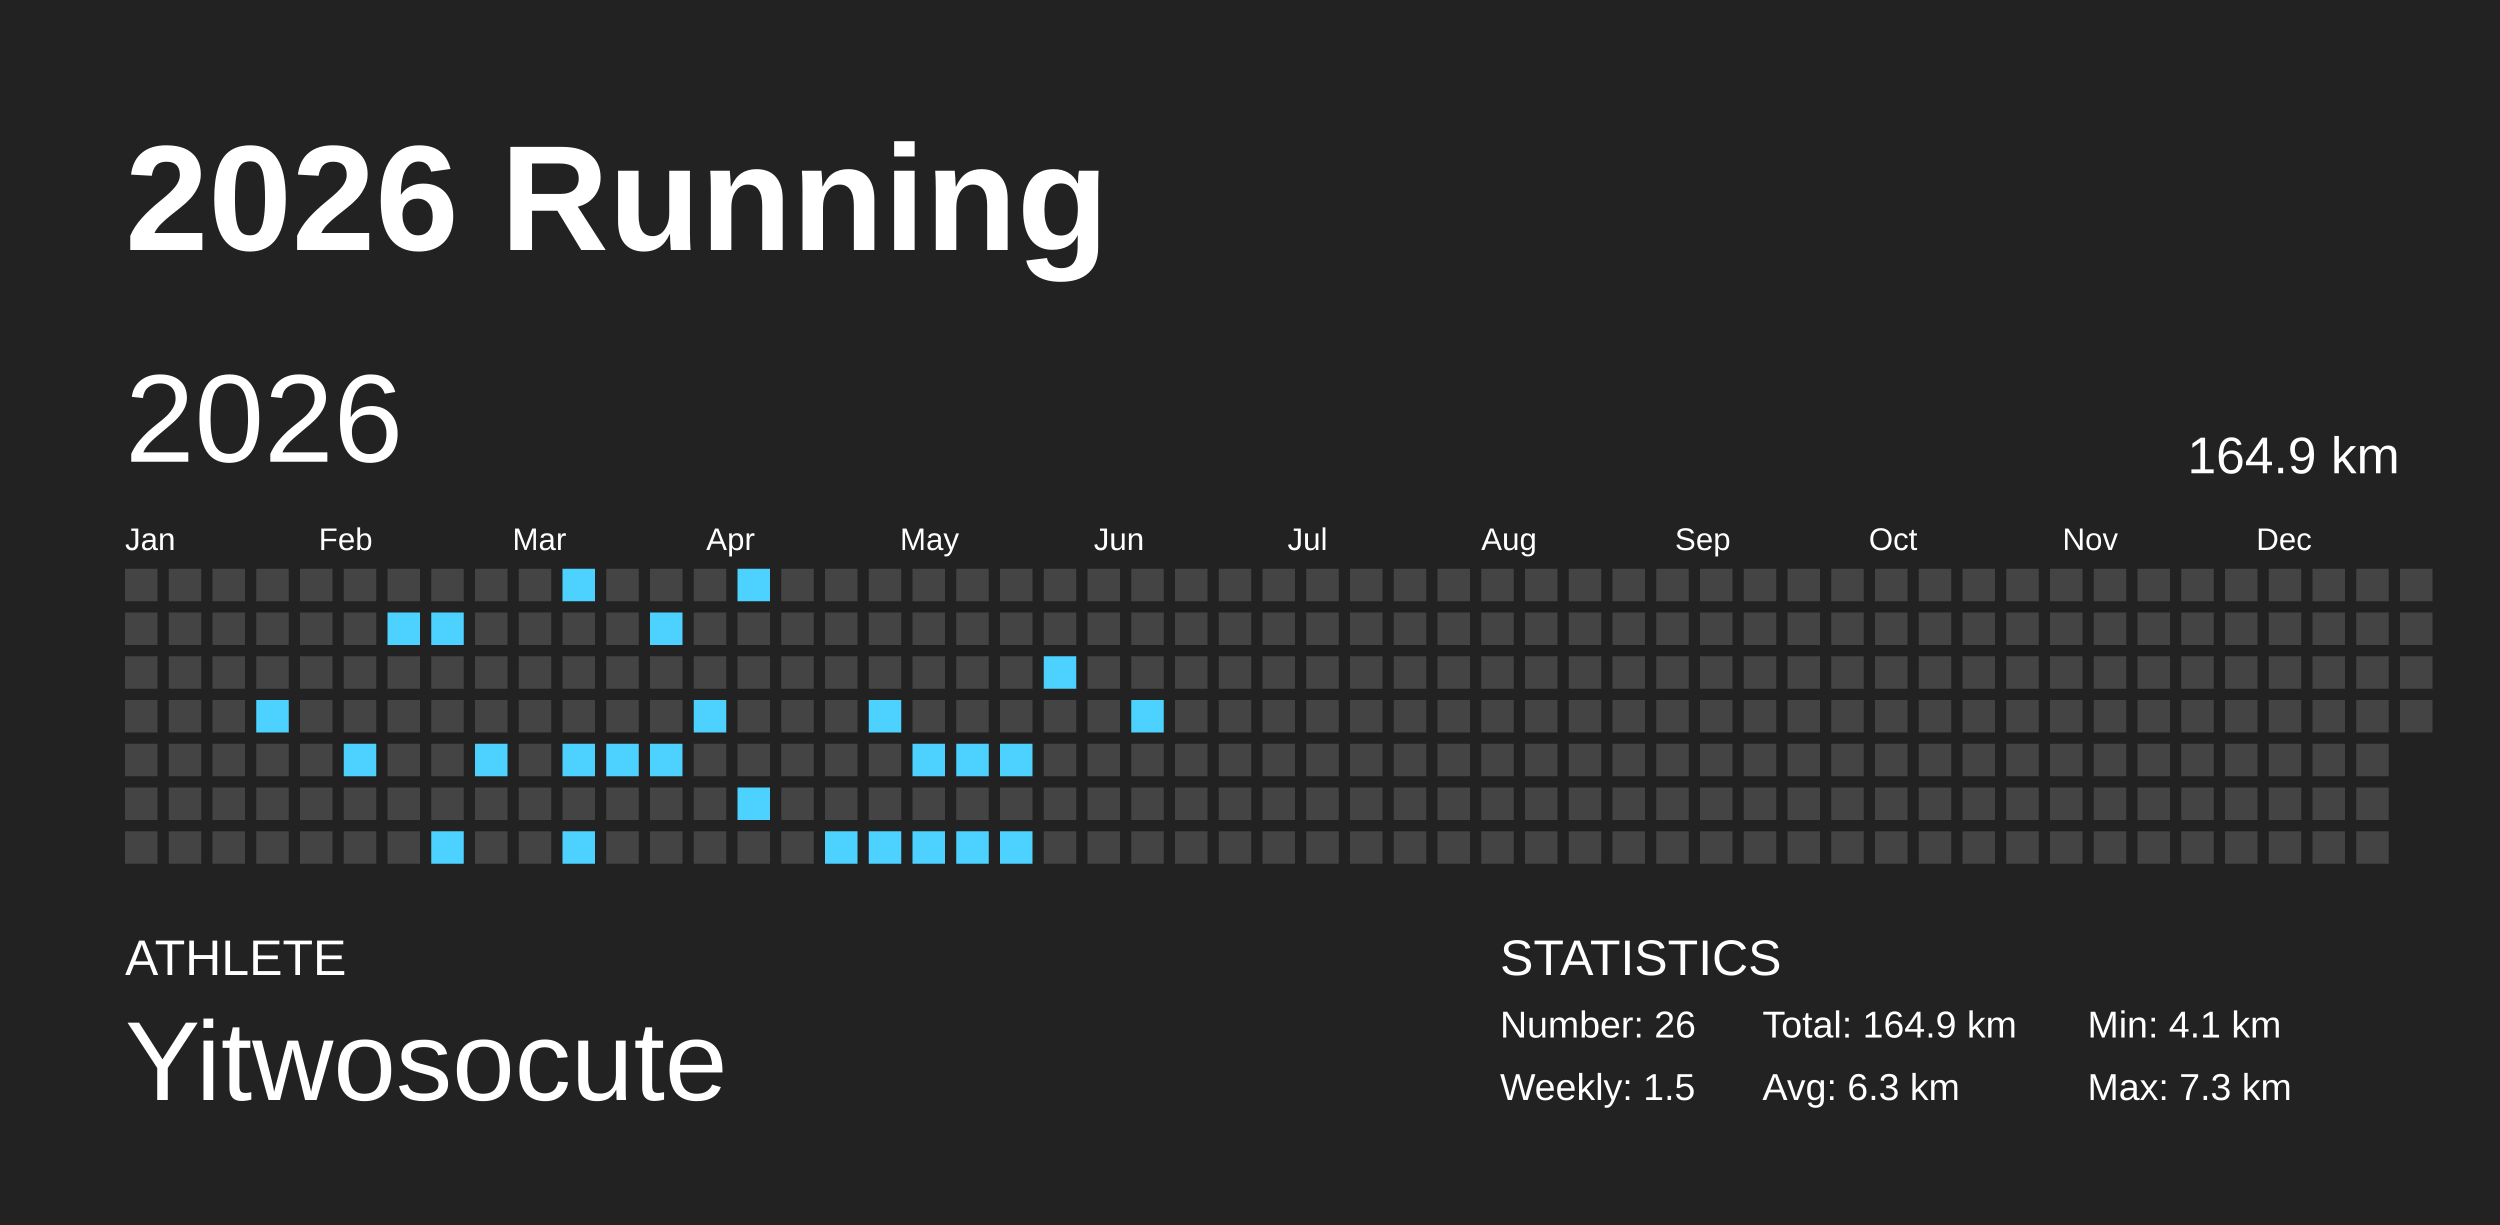
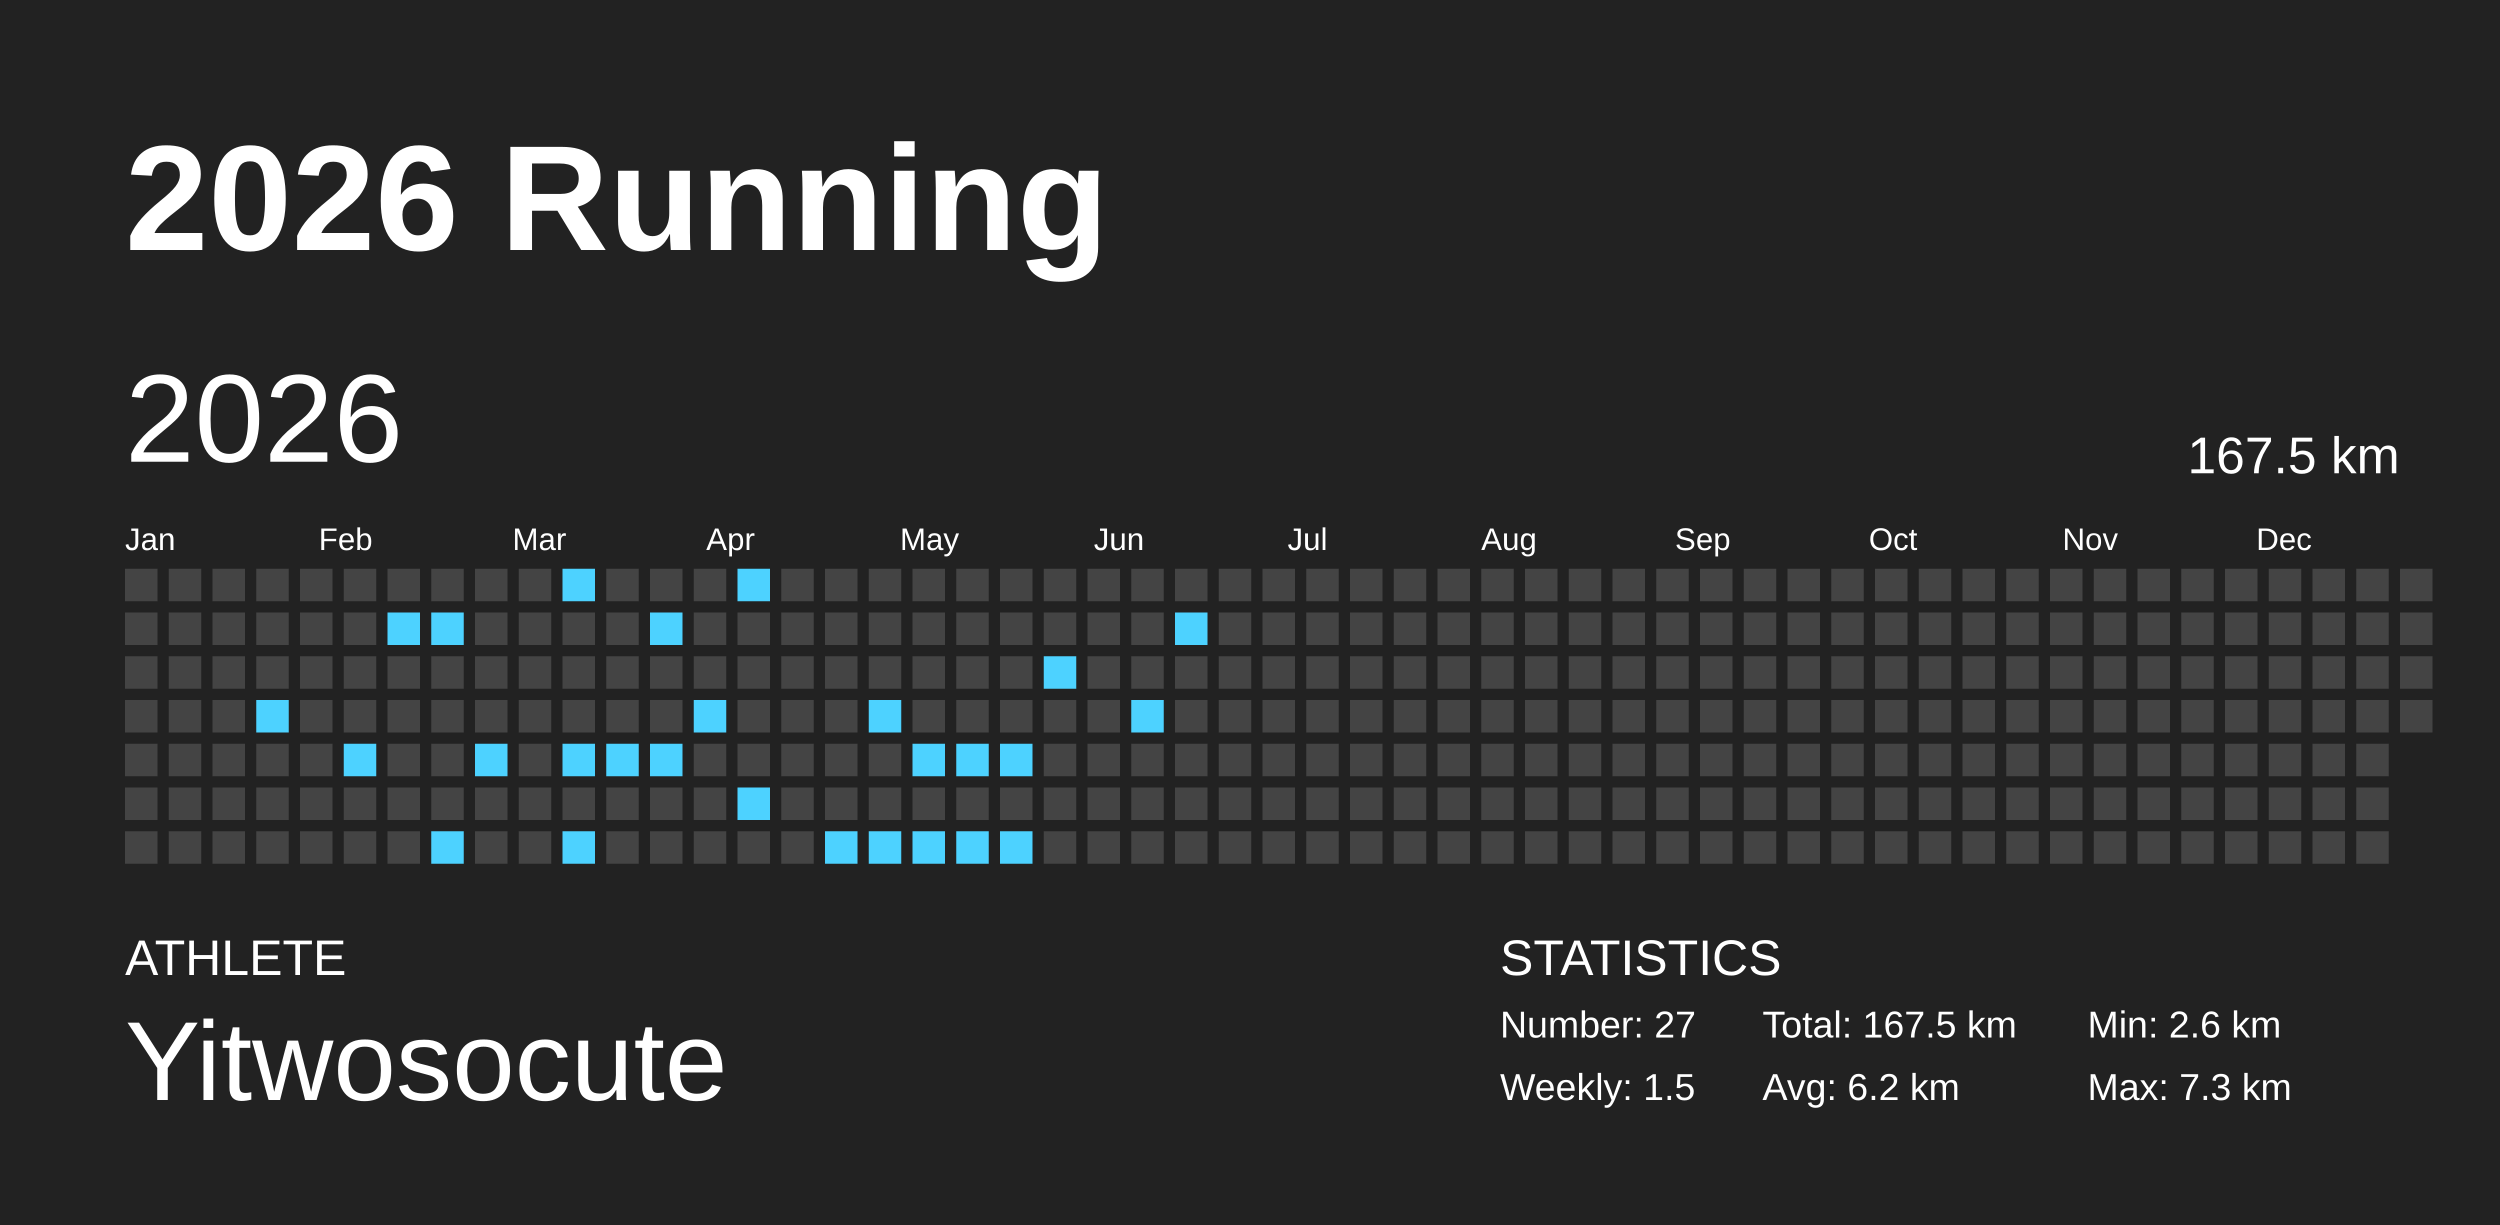
<svg xmlns="http://www.w3.org/2000/svg" baseProfile="full" height="98mm" version="1.1" viewBox="0,0,200,98" width="200mm">
  <defs />
  <rect fill="#222222" height="98" width="200" x="0" y="0" />
  <text fill="#FFFFFF" style="font-size:12px; font-family:Arial; font-weight:bold;" x="10" y="20">2026 Running</text>
  <text fill="#FFFFFF" style="font-size:4px; font-family:Arial" x="10" y="78">ATHLETE</text>
  <text fill="#FFFFFF" style="font-size:9px; font-family:Arial" x="10" y="88">Yitwosocute</text>
  <text fill="#FFFFFF" style="font-size:4px; font-family:Arial" x="120" y="78">STATISTICS</text>
-   <text fill="#FFFFFF" style="font-size:3px; font-family:Arial" x="120" y="83">Number: 26</text>
+   <text fill="#FFFFFF" style="font-size:3px; font-family:Arial" x="120" y="83">Number: 27</text>
  <text fill="#FFFFFF" style="font-size:3px; font-family:Arial" x="120" y="88">Weekly: 1.5</text>
-   <text fill="#FFFFFF" style="font-size:3px; font-family:Arial" x="141" y="83">Total: 164.9 km</text>
-   <text fill="#FFFFFF" style="font-size:3px; font-family:Arial" x="141" y="88">Avg: 6.3 km</text>
-   <text fill="#FFFFFF" style="font-size:3px; font-family:Arial" x="167" y="83">Min: 4.1 km</text>
+   <text fill="#FFFFFF" style="font-size:3px; font-family:Arial" x="141" y="83">Total: 167.5 km</text>
+   <text fill="#FFFFFF" style="font-size:3px; font-family:Arial" x="141" y="88">Avg: 6.2 km</text>
+   <text fill="#FFFFFF" style="font-size:3px; font-family:Arial" x="167" y="83">Min: 2.6 km</text>
  <text fill="#FFFFFF" style="font-size:3px; font-family:Arial" x="167" y="88">Max: 7.3 km</text>
  <text dominant-baseline="hanging" fill="#FFFFFF" style="font-size:10.0px; font-family:Arial;" x="10" y="30">2026</text>
-   <text dominant-baseline="hanging" fill="#FFFFFF" style="font-size:4.125px; font-family:Arial;" x="175" y="35">164.9 km</text>
+   <text dominant-baseline="hanging" fill="#FFFFFF" style="font-size:4.125px; font-family:Arial;" x="175" y="35">167.5 km</text>
  <text fill="#FFFFFF" style="font-size:2.5px; font-family:Arial" x="10.0" y="44">Jan</text>
  <text fill="#FFFFFF" style="font-size:2.5px; font-family:Arial" x="25.5" y="44">Feb</text>
  <text fill="#FFFFFF" style="font-size:2.5px; font-family:Arial" x="41.0" y="44">Mar</text>
  <text fill="#FFFFFF" style="font-size:2.5px; font-family:Arial" x="56.5" y="44">Apr</text>
  <text fill="#FFFFFF" style="font-size:2.5px; font-family:Arial" x="72.0" y="44">May</text>
  <text fill="#FFFFFF" style="font-size:2.5px; font-family:Arial" x="87.5" y="44">Jun</text>
  <text fill="#FFFFFF" style="font-size:2.5px; font-family:Arial" x="103.0" y="44">Jul</text>
  <text fill="#FFFFFF" style="font-size:2.5px; font-family:Arial" x="118.5" y="44">Aug</text>
  <text fill="#FFFFFF" style="font-size:2.5px; font-family:Arial" x="134.0" y="44">Sep</text>
  <text fill="#FFFFFF" style="font-size:2.5px; font-family:Arial" x="149.5" y="44">Oct</text>
  <text fill="#FFFFFF" style="font-size:2.5px; font-family:Arial" x="165.0" y="44">Nov</text>
  <text fill="#FFFFFF" style="font-size:2.5px; font-family:Arial" x="180.5" y="44">Dec</text>
  <rect fill="#444444" height="2.6" width="2.6" x="10.0" y="45.5" />
  <rect fill="#444444" height="2.6" width="2.6" x="10.0" y="49.0" />
  <rect fill="#444444" height="2.6" width="2.6" x="10.0" y="52.5" />
  <rect fill="#444444" height="2.6" width="2.6" x="10.0" y="56.0" />
  <rect fill="#444444" height="2.6" width="2.6" x="10.0" y="59.5" />
  <rect fill="#444444" height="2.6" width="2.6" x="10.0" y="63.0" />
  <rect fill="#444444" height="2.6" width="2.6" x="10.0" y="66.5" />
  <rect fill="#444444" height="2.6" width="2.6" x="13.5" y="45.5" />
  <rect fill="#444444" height="2.6" width="2.6" x="13.5" y="49.0" />
  <rect fill="#444444" height="2.6" width="2.6" x="13.5" y="52.5" />
  <rect fill="#444444" height="2.6" width="2.6" x="13.5" y="56.0" />
  <rect fill="#444444" height="2.6" width="2.6" x="13.5" y="59.5" />
  <rect fill="#444444" height="2.6" width="2.6" x="13.5" y="63.0" />
  <rect fill="#444444" height="2.6" width="2.6" x="13.5" y="66.5" />
  <rect fill="#444444" height="2.6" width="2.6" x="17.0" y="45.5" />
  <rect fill="#444444" height="2.6" width="2.6" x="17.0" y="49.0" />
  <rect fill="#444444" height="2.6" width="2.6" x="17.0" y="52.5" />
  <rect fill="#444444" height="2.6" width="2.6" x="17.0" y="56.0" />
  <rect fill="#444444" height="2.6" width="2.6" x="17.0" y="59.5" />
  <rect fill="#444444" height="2.6" width="2.6" x="17.0" y="63.0" />
  <rect fill="#444444" height="2.6" width="2.6" x="17.0" y="66.5" />
  <rect fill="#444444" height="2.6" width="2.6" x="20.5" y="45.5" />
  <rect fill="#444444" height="2.6" width="2.6" x="20.5" y="49.0" />
  <rect fill="#444444" height="2.6" width="2.6" x="20.5" y="52.5" />
  <rect fill="#4dd2ff" height="2.6" width="2.6" x="20.5" y="56.0" />
  <rect fill="#444444" height="2.6" width="2.6" x="20.5" y="59.5" />
  <rect fill="#444444" height="2.6" width="2.6" x="20.5" y="63.0" />
  <rect fill="#444444" height="2.6" width="2.6" x="20.5" y="66.5" />
  <rect fill="#444444" height="2.6" width="2.6" x="24.0" y="45.5" />
  <rect fill="#444444" height="2.6" width="2.6" x="24.0" y="49.0" />
  <rect fill="#444444" height="2.6" width="2.6" x="24.0" y="52.5" />
  <rect fill="#444444" height="2.6" width="2.6" x="24.0" y="56.0" />
  <rect fill="#444444" height="2.6" width="2.6" x="24.0" y="59.5" />
  <rect fill="#444444" height="2.6" width="2.6" x="24.0" y="63.0" />
  <rect fill="#444444" height="2.6" width="2.6" x="24.0" y="66.5" />
  <rect fill="#444444" height="2.6" width="2.6" x="27.5" y="45.5" />
  <rect fill="#444444" height="2.6" width="2.6" x="27.5" y="49.0" />
  <rect fill="#444444" height="2.6" width="2.6" x="27.5" y="52.5" />
  <rect fill="#444444" height="2.6" width="2.6" x="27.5" y="56.0" />
  <rect fill="#4dd2ff" height="2.6" width="2.6" x="27.5" y="59.5" />
  <rect fill="#444444" height="2.6" width="2.6" x="27.5" y="63.0" />
  <rect fill="#444444" height="2.6" width="2.6" x="27.5" y="66.5" />
  <rect fill="#444444" height="2.6" width="2.6" x="31.0" y="45.5" />
  <rect fill="#4dd2ff" height="2.6" width="2.6" x="31.0" y="49.0" />
  <rect fill="#444444" height="2.6" width="2.6" x="31.0" y="52.5" />
  <rect fill="#444444" height="2.6" width="2.6" x="31.0" y="56.0" />
  <rect fill="#444444" height="2.6" width="2.6" x="31.0" y="59.5" />
  <rect fill="#444444" height="2.6" width="2.6" x="31.0" y="63.0" />
  <rect fill="#444444" height="2.6" width="2.6" x="31.0" y="66.5" />
  <rect fill="#444444" height="2.6" width="2.6" x="34.5" y="45.5" />
  <rect fill="#4dd2ff" height="2.6" width="2.6" x="34.5" y="49.0" />
  <rect fill="#444444" height="2.6" width="2.6" x="34.5" y="52.5" />
  <rect fill="#444444" height="2.6" width="2.6" x="34.5" y="56.0" />
  <rect fill="#444444" height="2.6" width="2.6" x="34.5" y="59.5" />
  <rect fill="#444444" height="2.6" width="2.6" x="34.5" y="63.0" />
  <rect fill="#4dd2ff" height="2.6" width="2.6" x="34.5" y="66.5" />
  <rect fill="#444444" height="2.6" width="2.6" x="38.0" y="45.5" />
  <rect fill="#444444" height="2.6" width="2.6" x="38.0" y="49.0" />
  <rect fill="#444444" height="2.6" width="2.6" x="38.0" y="52.5" />
  <rect fill="#444444" height="2.6" width="2.6" x="38.0" y="56.0" />
  <rect fill="#4dd2ff" height="2.6" width="2.6" x="38.0" y="59.5" />
  <rect fill="#444444" height="2.6" width="2.6" x="38.0" y="63.0" />
  <rect fill="#444444" height="2.6" width="2.6" x="38.0" y="66.5" />
  <rect fill="#444444" height="2.6" width="2.6" x="41.5" y="45.5" />
  <rect fill="#444444" height="2.6" width="2.6" x="41.5" y="49.0" />
  <rect fill="#444444" height="2.6" width="2.6" x="41.5" y="52.5" />
  <rect fill="#444444" height="2.6" width="2.6" x="41.5" y="56.0" />
  <rect fill="#444444" height="2.6" width="2.6" x="41.5" y="59.5" />
  <rect fill="#444444" height="2.6" width="2.6" x="41.5" y="63.0" />
  <rect fill="#444444" height="2.6" width="2.6" x="41.5" y="66.5" />
  <rect fill="#4dd2ff" height="2.6" width="2.6" x="45.0" y="45.5" />
  <rect fill="#444444" height="2.6" width="2.6" x="45.0" y="49.0" />
  <rect fill="#444444" height="2.6" width="2.6" x="45.0" y="52.5" />
  <rect fill="#444444" height="2.6" width="2.6" x="45.0" y="56.0" />
  <rect fill="#4dd2ff" height="2.6" width="2.6" x="45.0" y="59.5" />
  <rect fill="#444444" height="2.6" width="2.6" x="45.0" y="63.0" />
  <rect fill="#4dd2ff" height="2.6" width="2.6" x="45.0" y="66.5" />
  <rect fill="#444444" height="2.6" width="2.6" x="48.5" y="45.5" />
  <rect fill="#444444" height="2.6" width="2.6" x="48.5" y="49.0" />
  <rect fill="#444444" height="2.6" width="2.6" x="48.5" y="52.5" />
  <rect fill="#444444" height="2.6" width="2.6" x="48.5" y="56.0" />
  <rect fill="#4dd2ff" height="2.6" width="2.6" x="48.5" y="59.5" />
  <rect fill="#444444" height="2.6" width="2.6" x="48.5" y="63.0" />
  <rect fill="#444444" height="2.6" width="2.6" x="48.5" y="66.5" />
  <rect fill="#444444" height="2.6" width="2.6" x="52.0" y="45.5" />
  <rect fill="#4dd2ff" height="2.6" width="2.6" x="52.0" y="49.0" />
  <rect fill="#444444" height="2.6" width="2.6" x="52.0" y="52.5" />
  <rect fill="#444444" height="2.6" width="2.6" x="52.0" y="56.0" />
  <rect fill="#4dd2ff" height="2.6" width="2.6" x="52.0" y="59.5" />
  <rect fill="#444444" height="2.6" width="2.6" x="52.0" y="63.0" />
  <rect fill="#444444" height="2.6" width="2.6" x="52.0" y="66.5" />
  <rect fill="#444444" height="2.6" width="2.6" x="55.5" y="45.5" />
  <rect fill="#444444" height="2.6" width="2.6" x="55.5" y="49.0" />
  <rect fill="#444444" height="2.6" width="2.6" x="55.5" y="52.5" />
  <rect fill="#4dd2ff" height="2.6" width="2.6" x="55.5" y="56.0" />
  <rect fill="#444444" height="2.6" width="2.6" x="55.5" y="59.5" />
  <rect fill="#444444" height="2.6" width="2.6" x="55.5" y="63.0" />
  <rect fill="#444444" height="2.6" width="2.6" x="55.5" y="66.5" />
  <rect fill="#4dd2ff" height="2.6" width="2.6" x="59.0" y="45.5" />
  <rect fill="#444444" height="2.6" width="2.6" x="59.0" y="49.0" />
  <rect fill="#444444" height="2.6" width="2.6" x="59.0" y="52.5" />
  <rect fill="#444444" height="2.6" width="2.6" x="59.0" y="56.0" />
  <rect fill="#444444" height="2.6" width="2.6" x="59.0" y="59.5" />
  <rect fill="#4dd2ff" height="2.6" width="2.6" x="59.0" y="63.0" />
  <rect fill="#444444" height="2.6" width="2.6" x="59.0" y="66.5" />
  <rect fill="#444444" height="2.6" width="2.6" x="62.5" y="45.5" />
  <rect fill="#444444" height="2.6" width="2.6" x="62.5" y="49.0" />
  <rect fill="#444444" height="2.6" width="2.6" x="62.5" y="52.5" />
  <rect fill="#444444" height="2.6" width="2.6" x="62.5" y="56.0" />
  <rect fill="#444444" height="2.6" width="2.6" x="62.5" y="59.5" />
  <rect fill="#444444" height="2.6" width="2.6" x="62.5" y="63.0" />
  <rect fill="#444444" height="2.6" width="2.6" x="62.5" y="66.5" />
  <rect fill="#444444" height="2.6" width="2.6" x="66.0" y="45.5" />
  <rect fill="#444444" height="2.6" width="2.6" x="66.0" y="49.0" />
  <rect fill="#444444" height="2.6" width="2.6" x="66.0" y="52.5" />
  <rect fill="#444444" height="2.6" width="2.6" x="66.0" y="56.0" />
  <rect fill="#444444" height="2.6" width="2.6" x="66.0" y="59.5" />
  <rect fill="#444444" height="2.6" width="2.6" x="66.0" y="63.0" />
  <rect fill="#4dd2ff" height="2.6" width="2.6" x="66.0" y="66.5" />
  <rect fill="#444444" height="2.6" width="2.6" x="69.5" y="45.5" />
  <rect fill="#444444" height="2.6" width="2.6" x="69.5" y="49.0" />
  <rect fill="#444444" height="2.6" width="2.6" x="69.5" y="52.5" />
  <rect fill="#4dd2ff" height="2.6" width="2.6" x="69.5" y="56.0" />
  <rect fill="#444444" height="2.6" width="2.6" x="69.5" y="59.5" />
  <rect fill="#444444" height="2.6" width="2.6" x="69.5" y="63.0" />
  <rect fill="#4dd2ff" height="2.6" width="2.6" x="69.5" y="66.5" />
  <rect fill="#444444" height="2.6" width="2.6" x="73.0" y="45.5" />
  <rect fill="#444444" height="2.6" width="2.6" x="73.0" y="49.0" />
  <rect fill="#444444" height="2.6" width="2.6" x="73.0" y="52.5" />
  <rect fill="#444444" height="2.6" width="2.6" x="73.0" y="56.0" />
  <rect fill="#4dd2ff" height="2.6" width="2.6" x="73.0" y="59.5" />
  <rect fill="#444444" height="2.6" width="2.6" x="73.0" y="63.0" />
  <rect fill="#4dd2ff" height="2.6" width="2.6" x="73.0" y="66.5" />
  <rect fill="#444444" height="2.6" width="2.6" x="76.5" y="45.5" />
  <rect fill="#444444" height="2.6" width="2.6" x="76.5" y="49.0" />
  <rect fill="#444444" height="2.6" width="2.6" x="76.5" y="52.5" />
  <rect fill="#444444" height="2.6" width="2.6" x="76.5" y="56.0" />
  <rect fill="#4dd2ff" height="2.6" width="2.6" x="76.5" y="59.5" />
  <rect fill="#444444" height="2.6" width="2.6" x="76.5" y="63.0" />
  <rect fill="#4dd2ff" height="2.6" width="2.6" x="76.5" y="66.5" />
  <rect fill="#444444" height="2.6" width="2.6" x="80.0" y="45.5" />
  <rect fill="#444444" height="2.6" width="2.6" x="80.0" y="49.0" />
  <rect fill="#444444" height="2.6" width="2.6" x="80.0" y="52.5" />
  <rect fill="#444444" height="2.6" width="2.6" x="80.0" y="56.0" />
  <rect fill="#4dd2ff" height="2.6" width="2.6" x="80.0" y="59.5" />
  <rect fill="#444444" height="2.6" width="2.6" x="80.0" y="63.0" />
  <rect fill="#4dd2ff" height="2.6" width="2.6" x="80.0" y="66.5" />
  <rect fill="#444444" height="2.6" width="2.6" x="83.5" y="45.5" />
  <rect fill="#444444" height="2.6" width="2.6" x="83.5" y="49.0" />
  <rect fill="#4dd2ff" height="2.6" width="2.6" x="83.5" y="52.5" />
  <rect fill="#444444" height="2.6" width="2.6" x="83.5" y="56.0" />
  <rect fill="#444444" height="2.6" width="2.6" x="83.5" y="59.5" />
  <rect fill="#444444" height="2.6" width="2.6" x="83.5" y="63.0" />
  <rect fill="#444444" height="2.6" width="2.6" x="83.5" y="66.5" />
  <rect fill="#444444" height="2.6" width="2.6" x="87.0" y="45.5" />
  <rect fill="#444444" height="2.6" width="2.6" x="87.0" y="49.0" />
  <rect fill="#444444" height="2.6" width="2.6" x="87.0" y="52.5" />
  <rect fill="#444444" height="2.6" width="2.6" x="87.0" y="56.0" />
  <rect fill="#444444" height="2.6" width="2.6" x="87.0" y="59.5" />
  <rect fill="#444444" height="2.6" width="2.6" x="87.0" y="63.0" />
  <rect fill="#444444" height="2.6" width="2.6" x="87.0" y="66.5" />
  <rect fill="#444444" height="2.6" width="2.6" x="90.5" y="45.5" />
  <rect fill="#444444" height="2.6" width="2.6" x="90.5" y="49.0" />
  <rect fill="#444444" height="2.6" width="2.6" x="90.5" y="52.5" />
  <rect fill="#4dd2ff" height="2.6" width="2.6" x="90.5" y="56.0" />
  <rect fill="#444444" height="2.6" width="2.6" x="90.5" y="59.5" />
  <rect fill="#444444" height="2.6" width="2.6" x="90.5" y="63.0" />
  <rect fill="#444444" height="2.6" width="2.6" x="90.5" y="66.5" />
  <rect fill="#444444" height="2.6" width="2.6" x="94.0" y="45.5" />
-   <rect fill="#444444" height="2.6" width="2.6" x="94.0" y="49.0" />
+   <rect fill="#4dd2ff" height="2.6" width="2.6" x="94.0" y="49.0" />
  <rect fill="#444444" height="2.6" width="2.6" x="94.0" y="52.5" />
  <rect fill="#444444" height="2.6" width="2.6" x="94.0" y="56.0" />
  <rect fill="#444444" height="2.6" width="2.6" x="94.0" y="59.5" />
  <rect fill="#444444" height="2.6" width="2.6" x="94.0" y="63.0" />
  <rect fill="#444444" height="2.6" width="2.6" x="94.0" y="66.5" />
  <rect fill="#444444" height="2.6" width="2.6" x="97.5" y="45.5" />
  <rect fill="#444444" height="2.6" width="2.6" x="97.5" y="49.0" />
  <rect fill="#444444" height="2.6" width="2.6" x="97.5" y="52.5" />
  <rect fill="#444444" height="2.6" width="2.6" x="97.5" y="56.0" />
  <rect fill="#444444" height="2.6" width="2.6" x="97.5" y="59.5" />
  <rect fill="#444444" height="2.6" width="2.6" x="97.5" y="63.0" />
  <rect fill="#444444" height="2.6" width="2.6" x="97.5" y="66.5" />
  <rect fill="#444444" height="2.6" width="2.6" x="101.0" y="45.5" />
  <rect fill="#444444" height="2.6" width="2.6" x="101.0" y="49.0" />
  <rect fill="#444444" height="2.6" width="2.6" x="101.0" y="52.5" />
  <rect fill="#444444" height="2.6" width="2.6" x="101.0" y="56.0" />
  <rect fill="#444444" height="2.6" width="2.6" x="101.0" y="59.5" />
  <rect fill="#444444" height="2.6" width="2.6" x="101.0" y="63.0" />
  <rect fill="#444444" height="2.6" width="2.6" x="101.0" y="66.5" />
  <rect fill="#444444" height="2.6" width="2.6" x="104.5" y="45.5" />
  <rect fill="#444444" height="2.6" width="2.6" x="104.5" y="49.0" />
  <rect fill="#444444" height="2.6" width="2.6" x="104.5" y="52.5" />
  <rect fill="#444444" height="2.6" width="2.6" x="104.5" y="56.0" />
  <rect fill="#444444" height="2.6" width="2.6" x="104.5" y="59.5" />
  <rect fill="#444444" height="2.6" width="2.6" x="104.5" y="63.0" />
  <rect fill="#444444" height="2.6" width="2.6" x="104.5" y="66.5" />
  <rect fill="#444444" height="2.6" width="2.6" x="108.0" y="45.5" />
  <rect fill="#444444" height="2.6" width="2.6" x="108.0" y="49.0" />
  <rect fill="#444444" height="2.6" width="2.6" x="108.0" y="52.5" />
  <rect fill="#444444" height="2.6" width="2.6" x="108.0" y="56.0" />
  <rect fill="#444444" height="2.6" width="2.6" x="108.0" y="59.5" />
  <rect fill="#444444" height="2.6" width="2.6" x="108.0" y="63.0" />
  <rect fill="#444444" height="2.6" width="2.6" x="108.0" y="66.5" />
  <rect fill="#444444" height="2.6" width="2.6" x="111.5" y="45.5" />
  <rect fill="#444444" height="2.6" width="2.6" x="111.5" y="49.0" />
  <rect fill="#444444" height="2.6" width="2.6" x="111.5" y="52.5" />
  <rect fill="#444444" height="2.6" width="2.6" x="111.5" y="56.0" />
  <rect fill="#444444" height="2.6" width="2.6" x="111.5" y="59.5" />
  <rect fill="#444444" height="2.6" width="2.6" x="111.5" y="63.0" />
  <rect fill="#444444" height="2.6" width="2.6" x="111.5" y="66.5" />
  <rect fill="#444444" height="2.6" width="2.6" x="115.0" y="45.5" />
  <rect fill="#444444" height="2.6" width="2.6" x="115.0" y="49.0" />
  <rect fill="#444444" height="2.6" width="2.6" x="115.0" y="52.5" />
  <rect fill="#444444" height="2.6" width="2.6" x="115.0" y="56.0" />
  <rect fill="#444444" height="2.6" width="2.6" x="115.0" y="59.5" />
  <rect fill="#444444" height="2.6" width="2.6" x="115.0" y="63.0" />
  <rect fill="#444444" height="2.6" width="2.6" x="115.0" y="66.5" />
  <rect fill="#444444" height="2.6" width="2.6" x="118.5" y="45.5" />
  <rect fill="#444444" height="2.6" width="2.6" x="118.5" y="49.0" />
  <rect fill="#444444" height="2.6" width="2.6" x="118.5" y="52.5" />
  <rect fill="#444444" height="2.6" width="2.6" x="118.5" y="56.0" />
  <rect fill="#444444" height="2.6" width="2.6" x="118.5" y="59.5" />
  <rect fill="#444444" height="2.6" width="2.6" x="118.5" y="63.0" />
  <rect fill="#444444" height="2.6" width="2.6" x="118.5" y="66.5" />
  <rect fill="#444444" height="2.6" width="2.6" x="122.0" y="45.5" />
  <rect fill="#444444" height="2.6" width="2.6" x="122.0" y="49.0" />
  <rect fill="#444444" height="2.6" width="2.6" x="122.0" y="52.5" />
  <rect fill="#444444" height="2.6" width="2.6" x="122.0" y="56.0" />
  <rect fill="#444444" height="2.6" width="2.6" x="122.0" y="59.5" />
  <rect fill="#444444" height="2.6" width="2.6" x="122.0" y="63.0" />
  <rect fill="#444444" height="2.6" width="2.6" x="122.0" y="66.5" />
  <rect fill="#444444" height="2.6" width="2.6" x="125.5" y="45.5" />
  <rect fill="#444444" height="2.6" width="2.6" x="125.5" y="49.0" />
  <rect fill="#444444" height="2.6" width="2.6" x="125.5" y="52.5" />
  <rect fill="#444444" height="2.6" width="2.6" x="125.5" y="56.0" />
  <rect fill="#444444" height="2.6" width="2.6" x="125.5" y="59.5" />
  <rect fill="#444444" height="2.6" width="2.6" x="125.5" y="63.0" />
  <rect fill="#444444" height="2.6" width="2.6" x="125.5" y="66.5" />
  <rect fill="#444444" height="2.6" width="2.6" x="129.0" y="45.5" />
  <rect fill="#444444" height="2.6" width="2.6" x="129.0" y="49.0" />
  <rect fill="#444444" height="2.6" width="2.6" x="129.0" y="52.5" />
  <rect fill="#444444" height="2.6" width="2.6" x="129.0" y="56.0" />
  <rect fill="#444444" height="2.6" width="2.6" x="129.0" y="59.5" />
  <rect fill="#444444" height="2.6" width="2.6" x="129.0" y="63.0" />
  <rect fill="#444444" height="2.6" width="2.6" x="129.0" y="66.5" />
  <rect fill="#444444" height="2.6" width="2.6" x="132.5" y="45.5" />
  <rect fill="#444444" height="2.6" width="2.6" x="132.5" y="49.0" />
  <rect fill="#444444" height="2.6" width="2.6" x="132.5" y="52.5" />
  <rect fill="#444444" height="2.6" width="2.6" x="132.5" y="56.0" />
  <rect fill="#444444" height="2.6" width="2.6" x="132.5" y="59.5" />
  <rect fill="#444444" height="2.6" width="2.6" x="132.5" y="63.0" />
  <rect fill="#444444" height="2.6" width="2.6" x="132.5" y="66.5" />
  <rect fill="#444444" height="2.6" width="2.6" x="136.0" y="45.5" />
  <rect fill="#444444" height="2.6" width="2.6" x="136.0" y="49.0" />
  <rect fill="#444444" height="2.6" width="2.6" x="136.0" y="52.5" />
  <rect fill="#444444" height="2.6" width="2.6" x="136.0" y="56.0" />
  <rect fill="#444444" height="2.6" width="2.6" x="136.0" y="59.5" />
  <rect fill="#444444" height="2.6" width="2.6" x="136.0" y="63.0" />
  <rect fill="#444444" height="2.6" width="2.6" x="136.0" y="66.5" />
  <rect fill="#444444" height="2.6" width="2.6" x="139.5" y="45.5" />
  <rect fill="#444444" height="2.6" width="2.6" x="139.5" y="49.0" />
  <rect fill="#444444" height="2.6" width="2.6" x="139.5" y="52.5" />
  <rect fill="#444444" height="2.6" width="2.6" x="139.5" y="56.0" />
  <rect fill="#444444" height="2.6" width="2.6" x="139.5" y="59.5" />
  <rect fill="#444444" height="2.6" width="2.6" x="139.5" y="63.0" />
  <rect fill="#444444" height="2.6" width="2.6" x="139.5" y="66.5" />
  <rect fill="#444444" height="2.6" width="2.6" x="143.0" y="45.5" />
  <rect fill="#444444" height="2.6" width="2.6" x="143.0" y="49.0" />
  <rect fill="#444444" height="2.6" width="2.6" x="143.0" y="52.5" />
  <rect fill="#444444" height="2.6" width="2.6" x="143.0" y="56.0" />
  <rect fill="#444444" height="2.6" width="2.6" x="143.0" y="59.5" />
  <rect fill="#444444" height="2.6" width="2.6" x="143.0" y="63.0" />
  <rect fill="#444444" height="2.6" width="2.6" x="143.0" y="66.5" />
  <rect fill="#444444" height="2.6" width="2.6" x="146.5" y="45.5" />
  <rect fill="#444444" height="2.6" width="2.6" x="146.5" y="49.0" />
  <rect fill="#444444" height="2.6" width="2.6" x="146.5" y="52.5" />
  <rect fill="#444444" height="2.6" width="2.6" x="146.5" y="56.0" />
  <rect fill="#444444" height="2.6" width="2.6" x="146.5" y="59.5" />
  <rect fill="#444444" height="2.6" width="2.6" x="146.5" y="63.0" />
  <rect fill="#444444" height="2.6" width="2.6" x="146.5" y="66.5" />
  <rect fill="#444444" height="2.6" width="2.6" x="150.0" y="45.5" />
  <rect fill="#444444" height="2.6" width="2.6" x="150.0" y="49.0" />
  <rect fill="#444444" height="2.6" width="2.6" x="150.0" y="52.5" />
  <rect fill="#444444" height="2.6" width="2.6" x="150.0" y="56.0" />
  <rect fill="#444444" height="2.6" width="2.6" x="150.0" y="59.5" />
  <rect fill="#444444" height="2.6" width="2.6" x="150.0" y="63.0" />
  <rect fill="#444444" height="2.6" width="2.6" x="150.0" y="66.5" />
  <rect fill="#444444" height="2.6" width="2.6" x="153.5" y="45.5" />
  <rect fill="#444444" height="2.6" width="2.6" x="153.5" y="49.0" />
  <rect fill="#444444" height="2.6" width="2.6" x="153.5" y="52.5" />
  <rect fill="#444444" height="2.6" width="2.6" x="153.5" y="56.0" />
  <rect fill="#444444" height="2.6" width="2.6" x="153.5" y="59.5" />
  <rect fill="#444444" height="2.6" width="2.6" x="153.5" y="63.0" />
  <rect fill="#444444" height="2.6" width="2.6" x="153.5" y="66.5" />
  <rect fill="#444444" height="2.6" width="2.6" x="157.0" y="45.5" />
  <rect fill="#444444" height="2.6" width="2.6" x="157.0" y="49.0" />
  <rect fill="#444444" height="2.6" width="2.6" x="157.0" y="52.5" />
  <rect fill="#444444" height="2.6" width="2.6" x="157.0" y="56.0" />
  <rect fill="#444444" height="2.6" width="2.6" x="157.0" y="59.5" />
  <rect fill="#444444" height="2.6" width="2.6" x="157.0" y="63.0" />
  <rect fill="#444444" height="2.6" width="2.6" x="157.0" y="66.5" />
  <rect fill="#444444" height="2.6" width="2.6" x="160.5" y="45.5" />
  <rect fill="#444444" height="2.6" width="2.6" x="160.5" y="49.0" />
  <rect fill="#444444" height="2.6" width="2.6" x="160.5" y="52.5" />
  <rect fill="#444444" height="2.6" width="2.6" x="160.5" y="56.0" />
  <rect fill="#444444" height="2.6" width="2.6" x="160.5" y="59.5" />
  <rect fill="#444444" height="2.6" width="2.6" x="160.5" y="63.0" />
  <rect fill="#444444" height="2.6" width="2.6" x="160.5" y="66.5" />
  <rect fill="#444444" height="2.6" width="2.6" x="164.0" y="45.5" />
  <rect fill="#444444" height="2.6" width="2.6" x="164.0" y="49.0" />
  <rect fill="#444444" height="2.6" width="2.6" x="164.0" y="52.5" />
  <rect fill="#444444" height="2.6" width="2.6" x="164.0" y="56.0" />
  <rect fill="#444444" height="2.6" width="2.6" x="164.0" y="59.5" />
  <rect fill="#444444" height="2.6" width="2.6" x="164.0" y="63.0" />
  <rect fill="#444444" height="2.6" width="2.6" x="164.0" y="66.5" />
  <rect fill="#444444" height="2.6" width="2.6" x="167.5" y="45.5" />
  <rect fill="#444444" height="2.6" width="2.6" x="167.5" y="49.0" />
  <rect fill="#444444" height="2.6" width="2.6" x="167.5" y="52.5" />
  <rect fill="#444444" height="2.6" width="2.6" x="167.5" y="56.0" />
  <rect fill="#444444" height="2.6" width="2.6" x="167.5" y="59.5" />
  <rect fill="#444444" height="2.6" width="2.6" x="167.5" y="63.0" />
  <rect fill="#444444" height="2.6" width="2.6" x="167.5" y="66.5" />
  <rect fill="#444444" height="2.6" width="2.6" x="171.0" y="45.5" />
  <rect fill="#444444" height="2.6" width="2.6" x="171.0" y="49.0" />
  <rect fill="#444444" height="2.6" width="2.6" x="171.0" y="52.5" />
  <rect fill="#444444" height="2.6" width="2.6" x="171.0" y="56.0" />
  <rect fill="#444444" height="2.6" width="2.6" x="171.0" y="59.5" />
  <rect fill="#444444" height="2.6" width="2.6" x="171.0" y="63.0" />
  <rect fill="#444444" height="2.6" width="2.6" x="171.0" y="66.5" />
  <rect fill="#444444" height="2.6" width="2.6" x="174.5" y="45.5" />
  <rect fill="#444444" height="2.6" width="2.6" x="174.5" y="49.0" />
  <rect fill="#444444" height="2.6" width="2.6" x="174.5" y="52.5" />
  <rect fill="#444444" height="2.6" width="2.6" x="174.5" y="56.0" />
  <rect fill="#444444" height="2.6" width="2.6" x="174.5" y="59.5" />
  <rect fill="#444444" height="2.6" width="2.6" x="174.5" y="63.0" />
  <rect fill="#444444" height="2.6" width="2.6" x="174.5" y="66.5" />
  <rect fill="#444444" height="2.6" width="2.6" x="178.0" y="45.5" />
  <rect fill="#444444" height="2.6" width="2.6" x="178.0" y="49.0" />
  <rect fill="#444444" height="2.6" width="2.6" x="178.0" y="52.5" />
  <rect fill="#444444" height="2.6" width="2.6" x="178.0" y="56.0" />
  <rect fill="#444444" height="2.6" width="2.6" x="178.0" y="59.5" />
  <rect fill="#444444" height="2.6" width="2.6" x="178.0" y="63.0" />
  <rect fill="#444444" height="2.6" width="2.6" x="178.0" y="66.5" />
  <rect fill="#444444" height="2.6" width="2.6" x="181.5" y="45.5" />
  <rect fill="#444444" height="2.6" width="2.6" x="181.5" y="49.0" />
  <rect fill="#444444" height="2.6" width="2.6" x="181.5" y="52.5" />
  <rect fill="#444444" height="2.6" width="2.6" x="181.5" y="56.0" />
  <rect fill="#444444" height="2.6" width="2.6" x="181.5" y="59.5" />
  <rect fill="#444444" height="2.6" width="2.6" x="181.5" y="63.0" />
  <rect fill="#444444" height="2.6" width="2.6" x="181.5" y="66.5" />
  <rect fill="#444444" height="2.6" width="2.6" x="185.0" y="45.5" />
  <rect fill="#444444" height="2.6" width="2.6" x="185.0" y="49.0" />
  <rect fill="#444444" height="2.6" width="2.6" x="185.0" y="52.5" />
  <rect fill="#444444" height="2.6" width="2.6" x="185.0" y="56.0" />
  <rect fill="#444444" height="2.6" width="2.6" x="185.0" y="59.5" />
  <rect fill="#444444" height="2.6" width="2.6" x="185.0" y="63.0" />
  <rect fill="#444444" height="2.6" width="2.6" x="185.0" y="66.5" />
  <rect fill="#444444" height="2.6" width="2.6" x="188.5" y="45.5" />
  <rect fill="#444444" height="2.6" width="2.6" x="188.5" y="49.0" />
  <rect fill="#444444" height="2.6" width="2.6" x="188.5" y="52.5" />
  <rect fill="#444444" height="2.6" width="2.6" x="188.5" y="56.0" />
  <rect fill="#444444" height="2.6" width="2.6" x="188.5" y="59.5" />
  <rect fill="#444444" height="2.6" width="2.6" x="188.5" y="63.0" />
  <rect fill="#444444" height="2.6" width="2.6" x="188.5" y="66.5" />
  <rect fill="#444444" height="2.6" width="2.6" x="192.0" y="45.5" />
  <rect fill="#444444" height="2.6" width="2.6" x="192.0" y="49.0" />
  <rect fill="#444444" height="2.6" width="2.6" x="192.0" y="52.5" />
  <rect fill="#444444" height="2.6" width="2.6" x="192.0" y="56.0" />
</svg>
